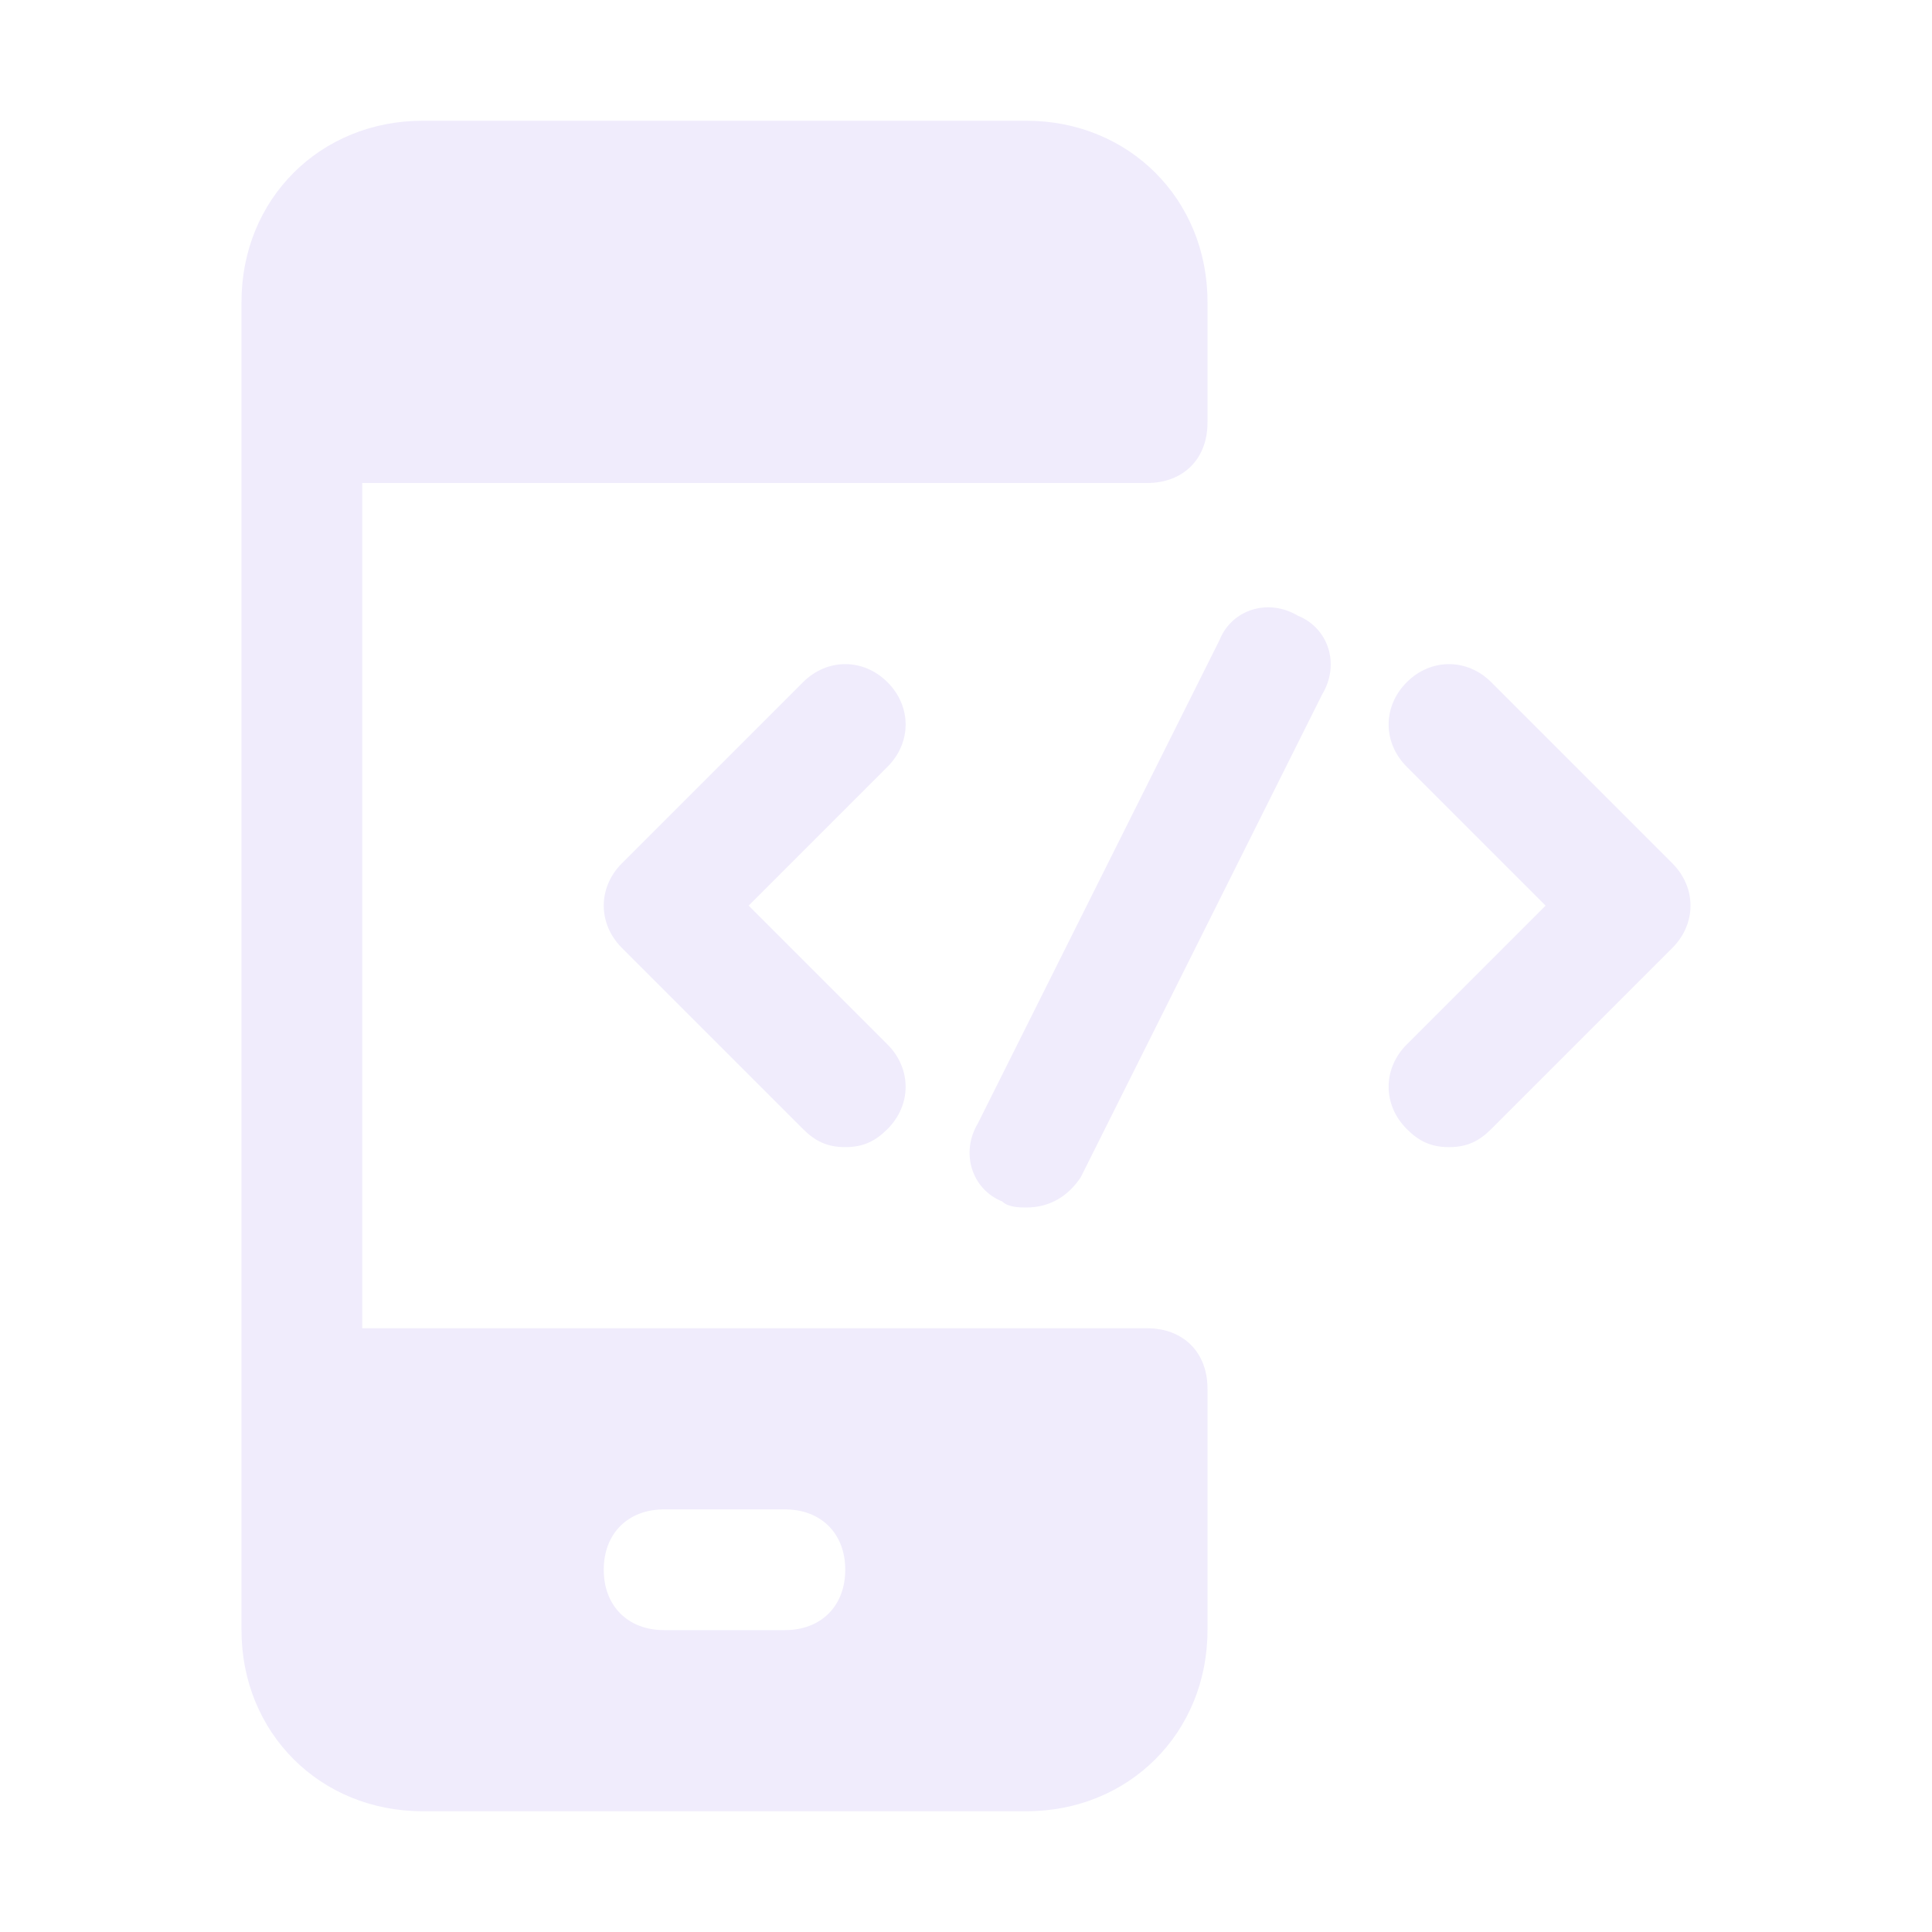
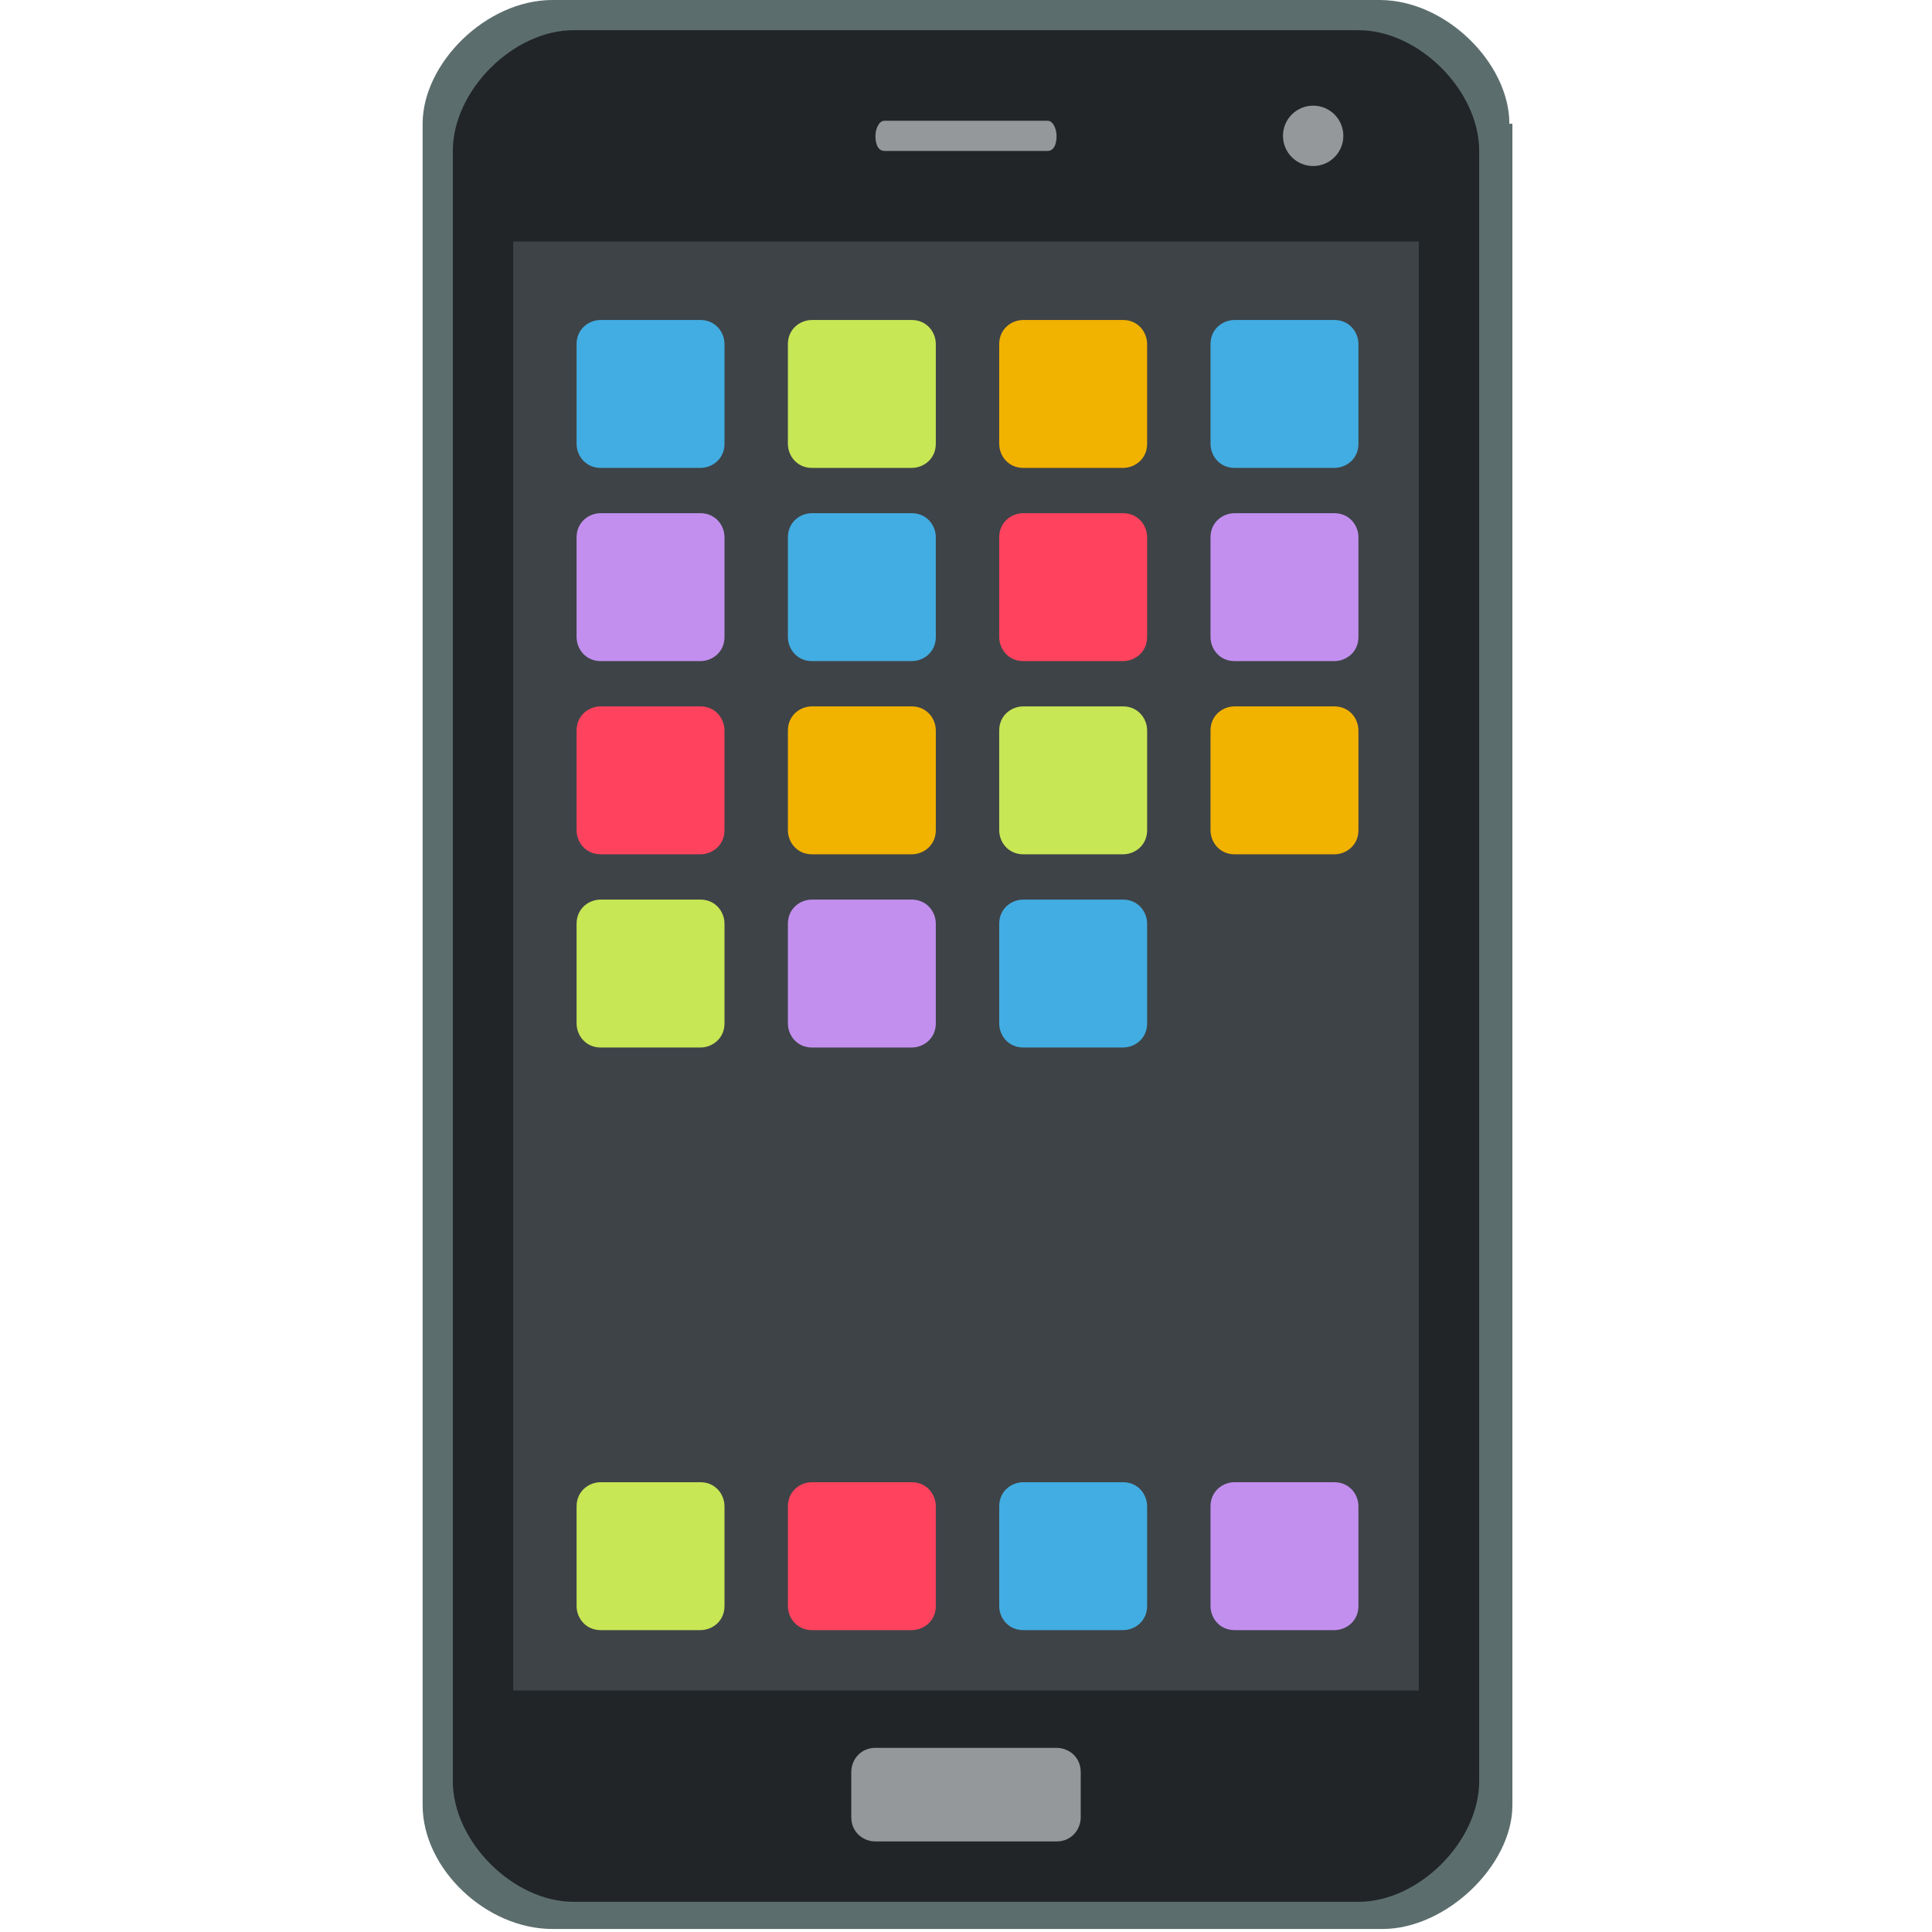
- <svg xmlns="http://www.w3.org/2000/svg" version="1.1" id="Icons" viewBox="0 0 32 32" xml:space="preserve" width="800px" height="800px" fill="#f0ecfc">
-   <g id="SVGRepo_bgCarrier" stroke-width="0" />
-   <g id="SVGRepo_tracerCarrier" stroke-linecap="round" stroke-linejoin="round" />
-   <g id="SVGRepo_iconCarrier">
-     <style type="text/css"> .st0{fill:none;stroke:#000000;stroke-width:2;stroke-linecap:round;stroke-linejoin:round;stroke-miterlimit:10;} </style>
-     <path d="M19,8c0.6,0,1-0.4,1-1V5c0-1.7-1.3-3-3-3H7C5.3,2,4,3.3,4,5v22c0,1.7,1.3,3,3,3h10c1.7,0,3-1.3,3-3v-4c0-0.6-0.4-1-1-1H6V8 H19z M11,25h2c0.6,0,1,0.4,1,1s-0.4,1-1,1h-2c-0.6,0-1-0.4-1-1S10.4,25,11,25z" />
-     <g>
-       <path d="M14,19c-0.3,0-0.5-0.1-0.7-0.3l-3-3c-0.4-0.4-0.4-1,0-1.4l3-3c0.4-0.4,1-0.4,1.4,0s0.4,1,0,1.4L12.4,15l2.3,2.3 c0.4,0.4,0.4,1,0,1.4C14.5,18.9,14.3,19,14,19z" />
-     </g>
-     <g>
-       <path d="M24,19c-0.3,0-0.5-0.1-0.7-0.3c-0.4-0.4-0.4-1,0-1.4l2.3-2.3l-2.3-2.3c-0.4-0.4-0.4-1,0-1.4s1-0.4,1.4,0l3,3 c0.4,0.4,0.4,1,0,1.4l-3,3C24.5,18.9,24.3,19,24,19z" />
-     </g>
-     <g>
-       <path d="M17,20c-0.1,0-0.3,0-0.4-0.1c-0.5-0.2-0.7-0.8-0.4-1.3l4-8c0.2-0.5,0.8-0.7,1.3-0.4c0.5,0.2,0.7,0.8,0.4,1.3l-4,8 C17.7,19.8,17.4,20,17,20z" />
-     </g>
+ <svg xmlns="http://www.w3.org/2000/svg" width="800px" height="800px" viewBox="0 0 64 64" aria-hidden="true" role="img" class="iconify iconify--emojione" preserveAspectRatio="xMidYMid meet">
+   <path d="M50 4.1c0-2-2.1-4.1-4.3-4.1H18.3C16.1 0 14 2.1 14 4.1v55.7c0 2.1 2.1 4.1 4.3 4.1h27.5c2.1 0 4.3-2.1 4.3-4.1V4.1z" fill="#5c6d6d">
+ 
+ </path>
+   <path d="M49 59c0 2-2 4-4 4H19c-2 0-4-2-4-4V5c0-2 2-4 4-4h26c2 0 4 2 4 4v54" fill="#212528">
+ 
+ </path>
+   <g fill="#94989b">
+     <circle cx="43.5" cy="4.5" r="1">
+ 
+ </circle>
+     <path d="M35 4.5c0 .3-.1.5-.3.5h-5.4c-.2 0-.3-.2-.3-.5c0-.2.1-.5.3-.5h5.4c.2 0 .3.3.3.5">
+ 
+ </path>
  </g>
+   <path fill="#3e4347" d="M17 8h30v48H17z">
+ 
+ </path>
+   <path d="M35.8 60.2c0 .4-.3.8-.8.8h-6c-.4 0-.8-.3-.8-.8v-1.5c0-.4.3-.8.8-.8h6c.4 0 .8.3.8.8v1.5" fill="#94989b">
+ 
+ </path>
+   <path d="M24 14.7c0 .5-.4.8-.8.8h-3.3c-.5 0-.8-.4-.8-.8v-3.3c0-.5.4-.8.8-.8h3.3c.5 0 .8.4.8.8v3.3" fill="#42ade2">
+ 
+ </path>
+   <path d="M31 14.7c0 .5-.4.8-.8.8h-3.3c-.5 0-.8-.4-.8-.8v-3.3c0-.5.4-.8.8-.8h3.3c.5 0 .8.4.8.8v3.3" fill="#c7e755">
+ 
+ </path>
+   <path d="M38 14.7c0 .5-.4.8-.8.8h-3.3c-.5 0-.8-.4-.8-.8v-3.3c0-.5.4-.8.8-.8h3.3c.5 0 .8.4.8.8v3.3" fill="#f2b200">
+ 
+ </path>
+   <path d="M45 14.7c0 .5-.4.8-.8.8h-3.3c-.5 0-.8-.4-.8-.8v-3.3c0-.5.4-.8.8-.8h3.3c.5 0 .8.4.8.8v3.3" fill="#42ade2">
+ 
+ </path>
+   <path d="M24 53.2c0 .5-.4.8-.8.8h-3.3c-.5 0-.8-.4-.8-.8v-3.3c0-.5.4-.8.8-.8h3.3c.5 0 .8.4.8.8v3.3" fill="#c7e755">
+ 
+ </path>
+   <path d="M31 53.2c0 .5-.4.8-.8.8h-3.3c-.5 0-.8-.4-.8-.8v-3.3c0-.5.4-.8.8-.8h3.3c.5 0 .8.4.8.8v3.3" fill="#ff435e">
+ 
+ </path>
+   <path d="M38 53.2c0 .5-.4.8-.8.8h-3.3c-.5 0-.8-.4-.8-.8v-3.3c0-.5.4-.8.8-.8h3.3c.5 0 .8.4.8.8v3.3" fill="#42ade2">
+ 
+ </path>
+   <path d="M45 53.2c0 .5-.4.8-.8.8h-3.3c-.5 0-.8-.4-.8-.8v-3.3c0-.5.4-.8.8-.8h3.3c.5 0 .8.4.8.8v3.3" fill="#c28fef">
+ 
+ </path>
+   <path d="M24 33.9c0 .5-.4.8-.8.8h-3.3c-.5 0-.8-.4-.8-.8v-3.3c0-.5.4-.8.8-.8h3.3c.5 0 .8.4.8.8v3.3" fill="#c7e755">
+ 
+ </path>
+   <path d="M31 33.9c0 .5-.4.8-.8.8h-3.3c-.5 0-.8-.4-.8-.8v-3.3c0-.5.4-.8.8-.8h3.3c.5 0 .8.4.8.8v3.3" fill="#c28fef">
+ 
+ </path>
+   <path d="M38 33.9c0 .5-.4.8-.8.8h-3.3c-.5 0-.8-.4-.8-.8v-3.3c0-.5.4-.8.8-.8h3.3c.5 0 .8.4.8.8v3.3" fill="#42ade2">
+ 
+ </path>
+   <path d="M24 27.5c0 .5-.4.8-.8.8h-3.3c-.5 0-.8-.4-.8-.8v-3.3c0-.5.4-.8.8-.8h3.3c.5 0 .8.4.8.8v3.3" fill="#ff435e">
+ 
+ </path>
+   <path d="M31 27.5c0 .5-.4.8-.8.8h-3.3c-.5 0-.8-.4-.8-.8v-3.3c0-.5.4-.8.8-.8h3.3c.5 0 .8.4.8.8v3.3" fill="#f2b200">
+ 
+ </path>
+   <path d="M38 27.5c0 .5-.4.8-.8.8h-3.3c-.5 0-.8-.4-.8-.8v-3.3c0-.5.4-.8.8-.8h3.3c.5 0 .8.4.8.8v3.3" fill="#c7e755">
+ 
+ </path>
+   <path d="M45 27.5c0 .5-.4.8-.8.8h-3.3c-.5 0-.8-.4-.8-.8v-3.3c0-.5.4-.8.8-.8h3.3c.5 0 .8.4.8.8v3.3" fill="#f2b200">
+ 
+ </path>
+   <path d="M24 21.1c0 .5-.4.8-.8.8h-3.3c-.5 0-.8-.4-.8-.8v-3.3c0-.5.4-.8.8-.8h3.3c.5 0 .8.4.8.8v3.3" fill="#c28fef">
+ 
+ </path>
+   <path d="M31 21.1c0 .5-.4.8-.8.8h-3.3c-.5 0-.8-.4-.8-.8v-3.3c0-.5.4-.8.8-.8h3.3c.5 0 .8.4.8.8v3.3" fill="#42ade2">
+ 
+ </path>
+   <path d="M38 21.1c0 .5-.4.8-.8.8h-3.3c-.5 0-.8-.4-.8-.8v-3.3c0-.5.4-.8.8-.8h3.3c.5 0 .8.4.8.8v3.3" fill="#ff435e">
+ 
+ </path>
+   <path d="M45 21.1c0 .5-.4.8-.8.8h-3.3c-.5 0-.8-.4-.8-.8v-3.3c0-.5.4-.8.8-.8h3.3c.5 0 .8.4.8.8v3.3" fill="#c28fef">
+ 
+ </path>
</svg>
